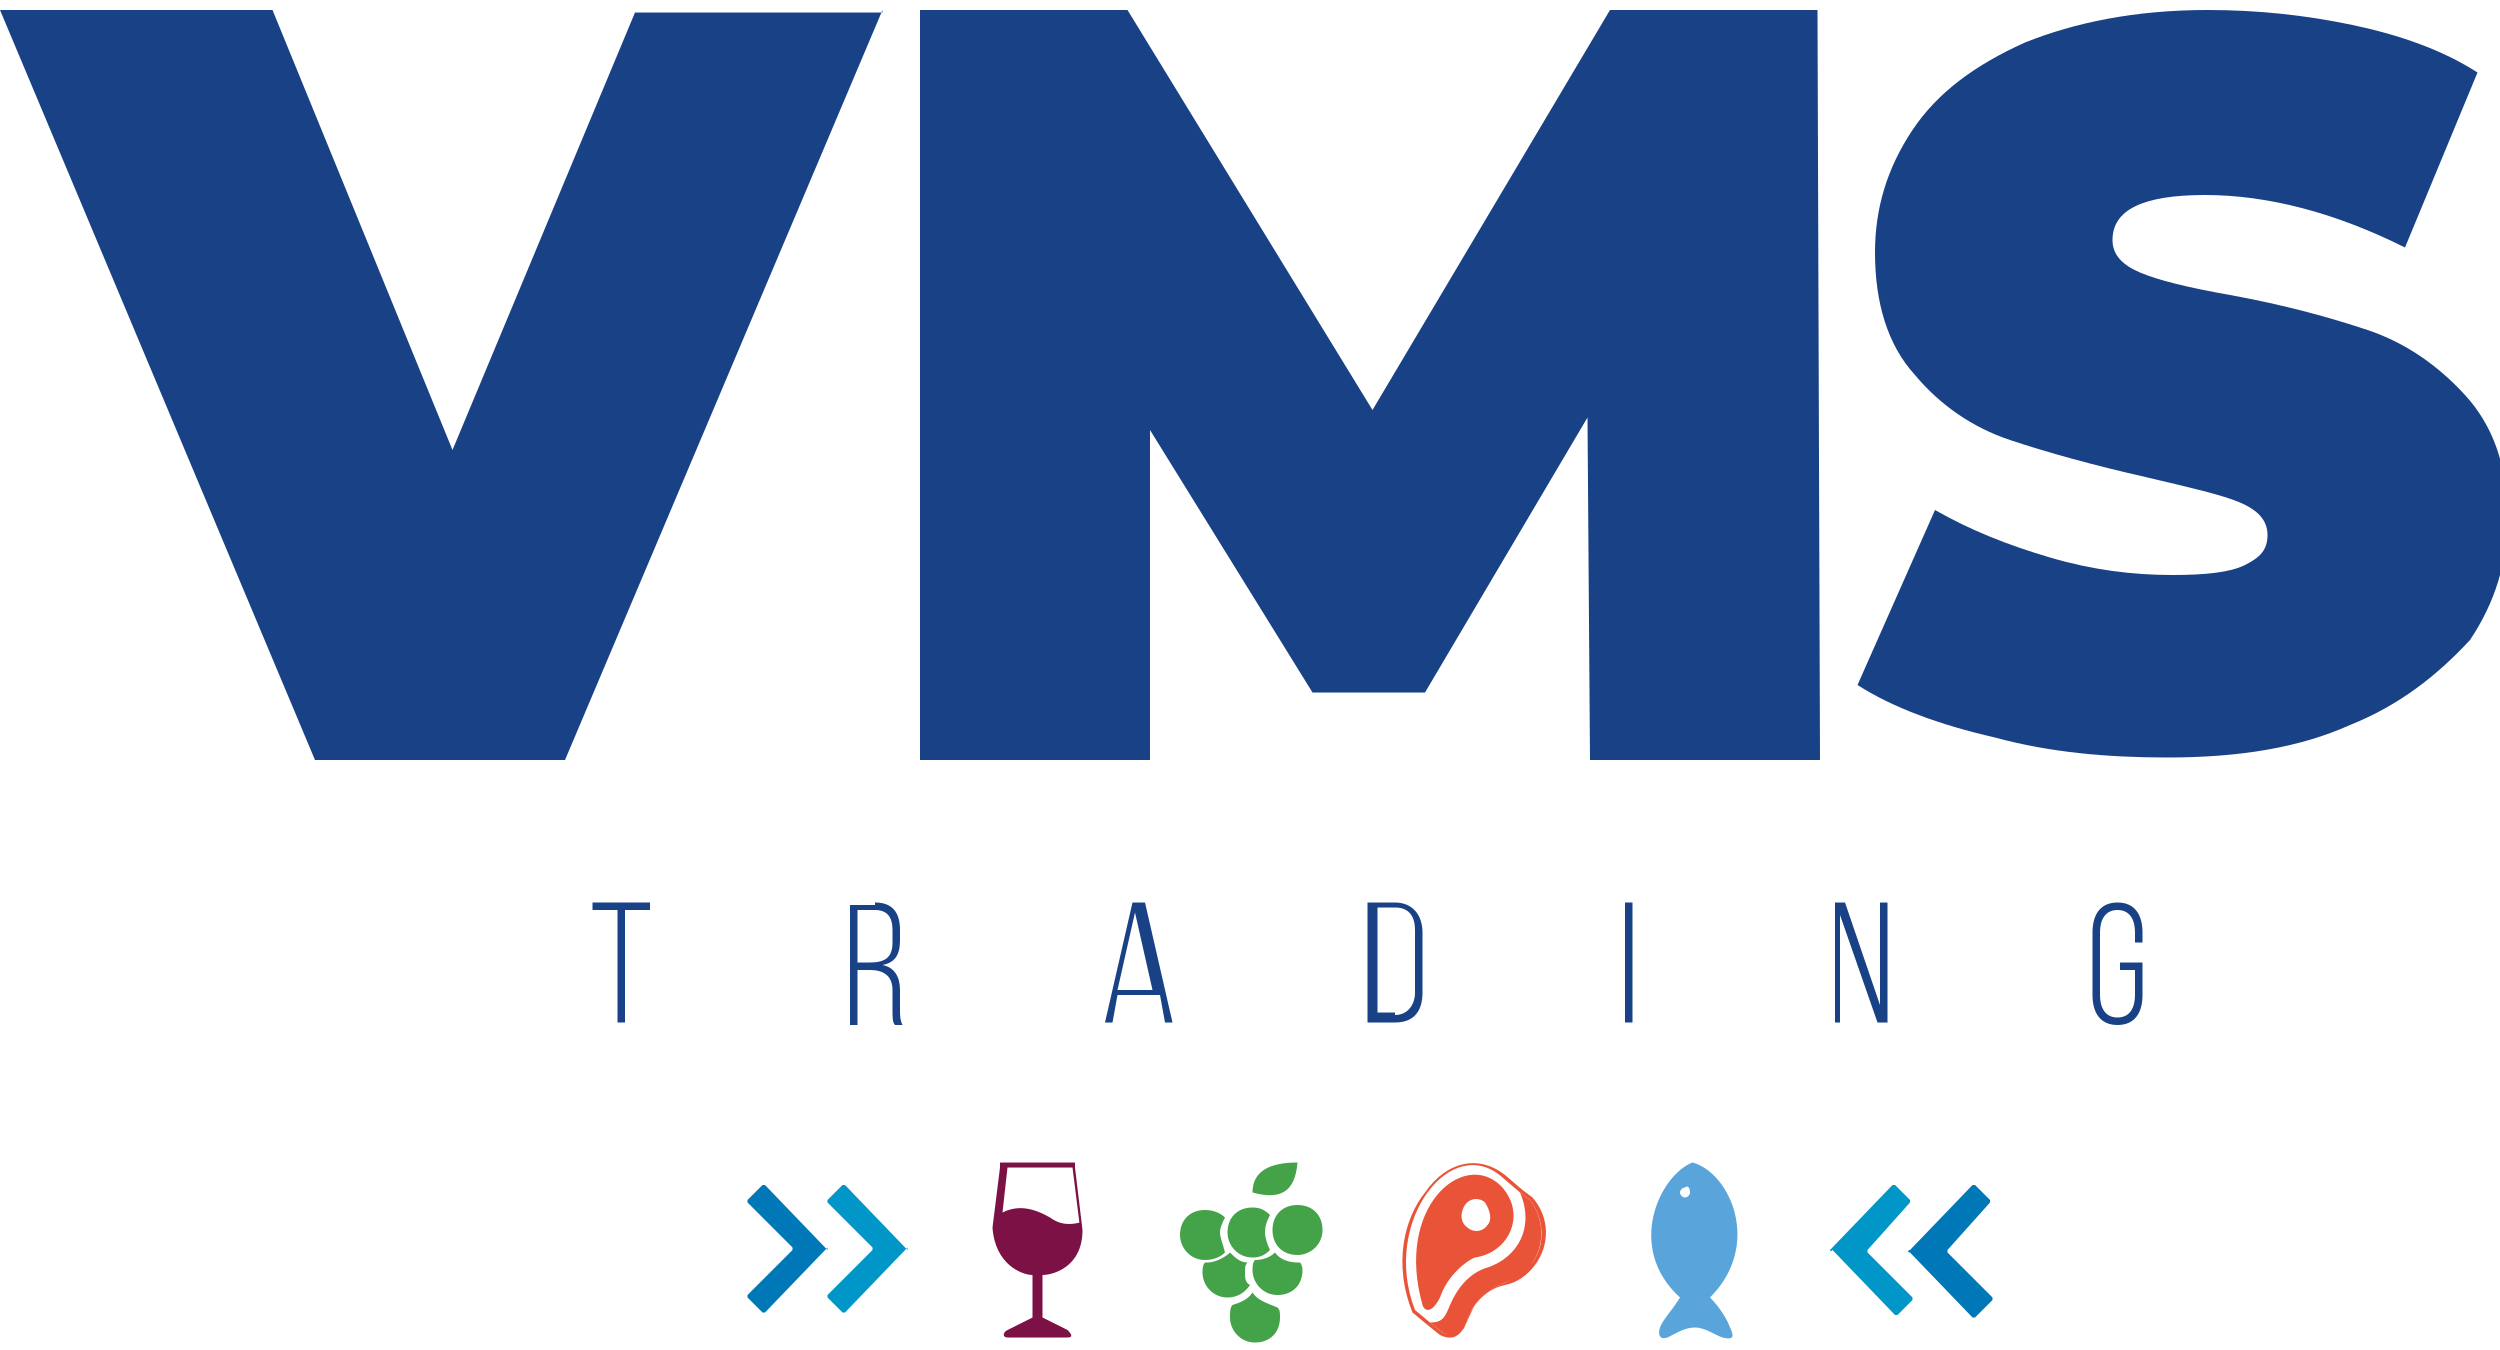
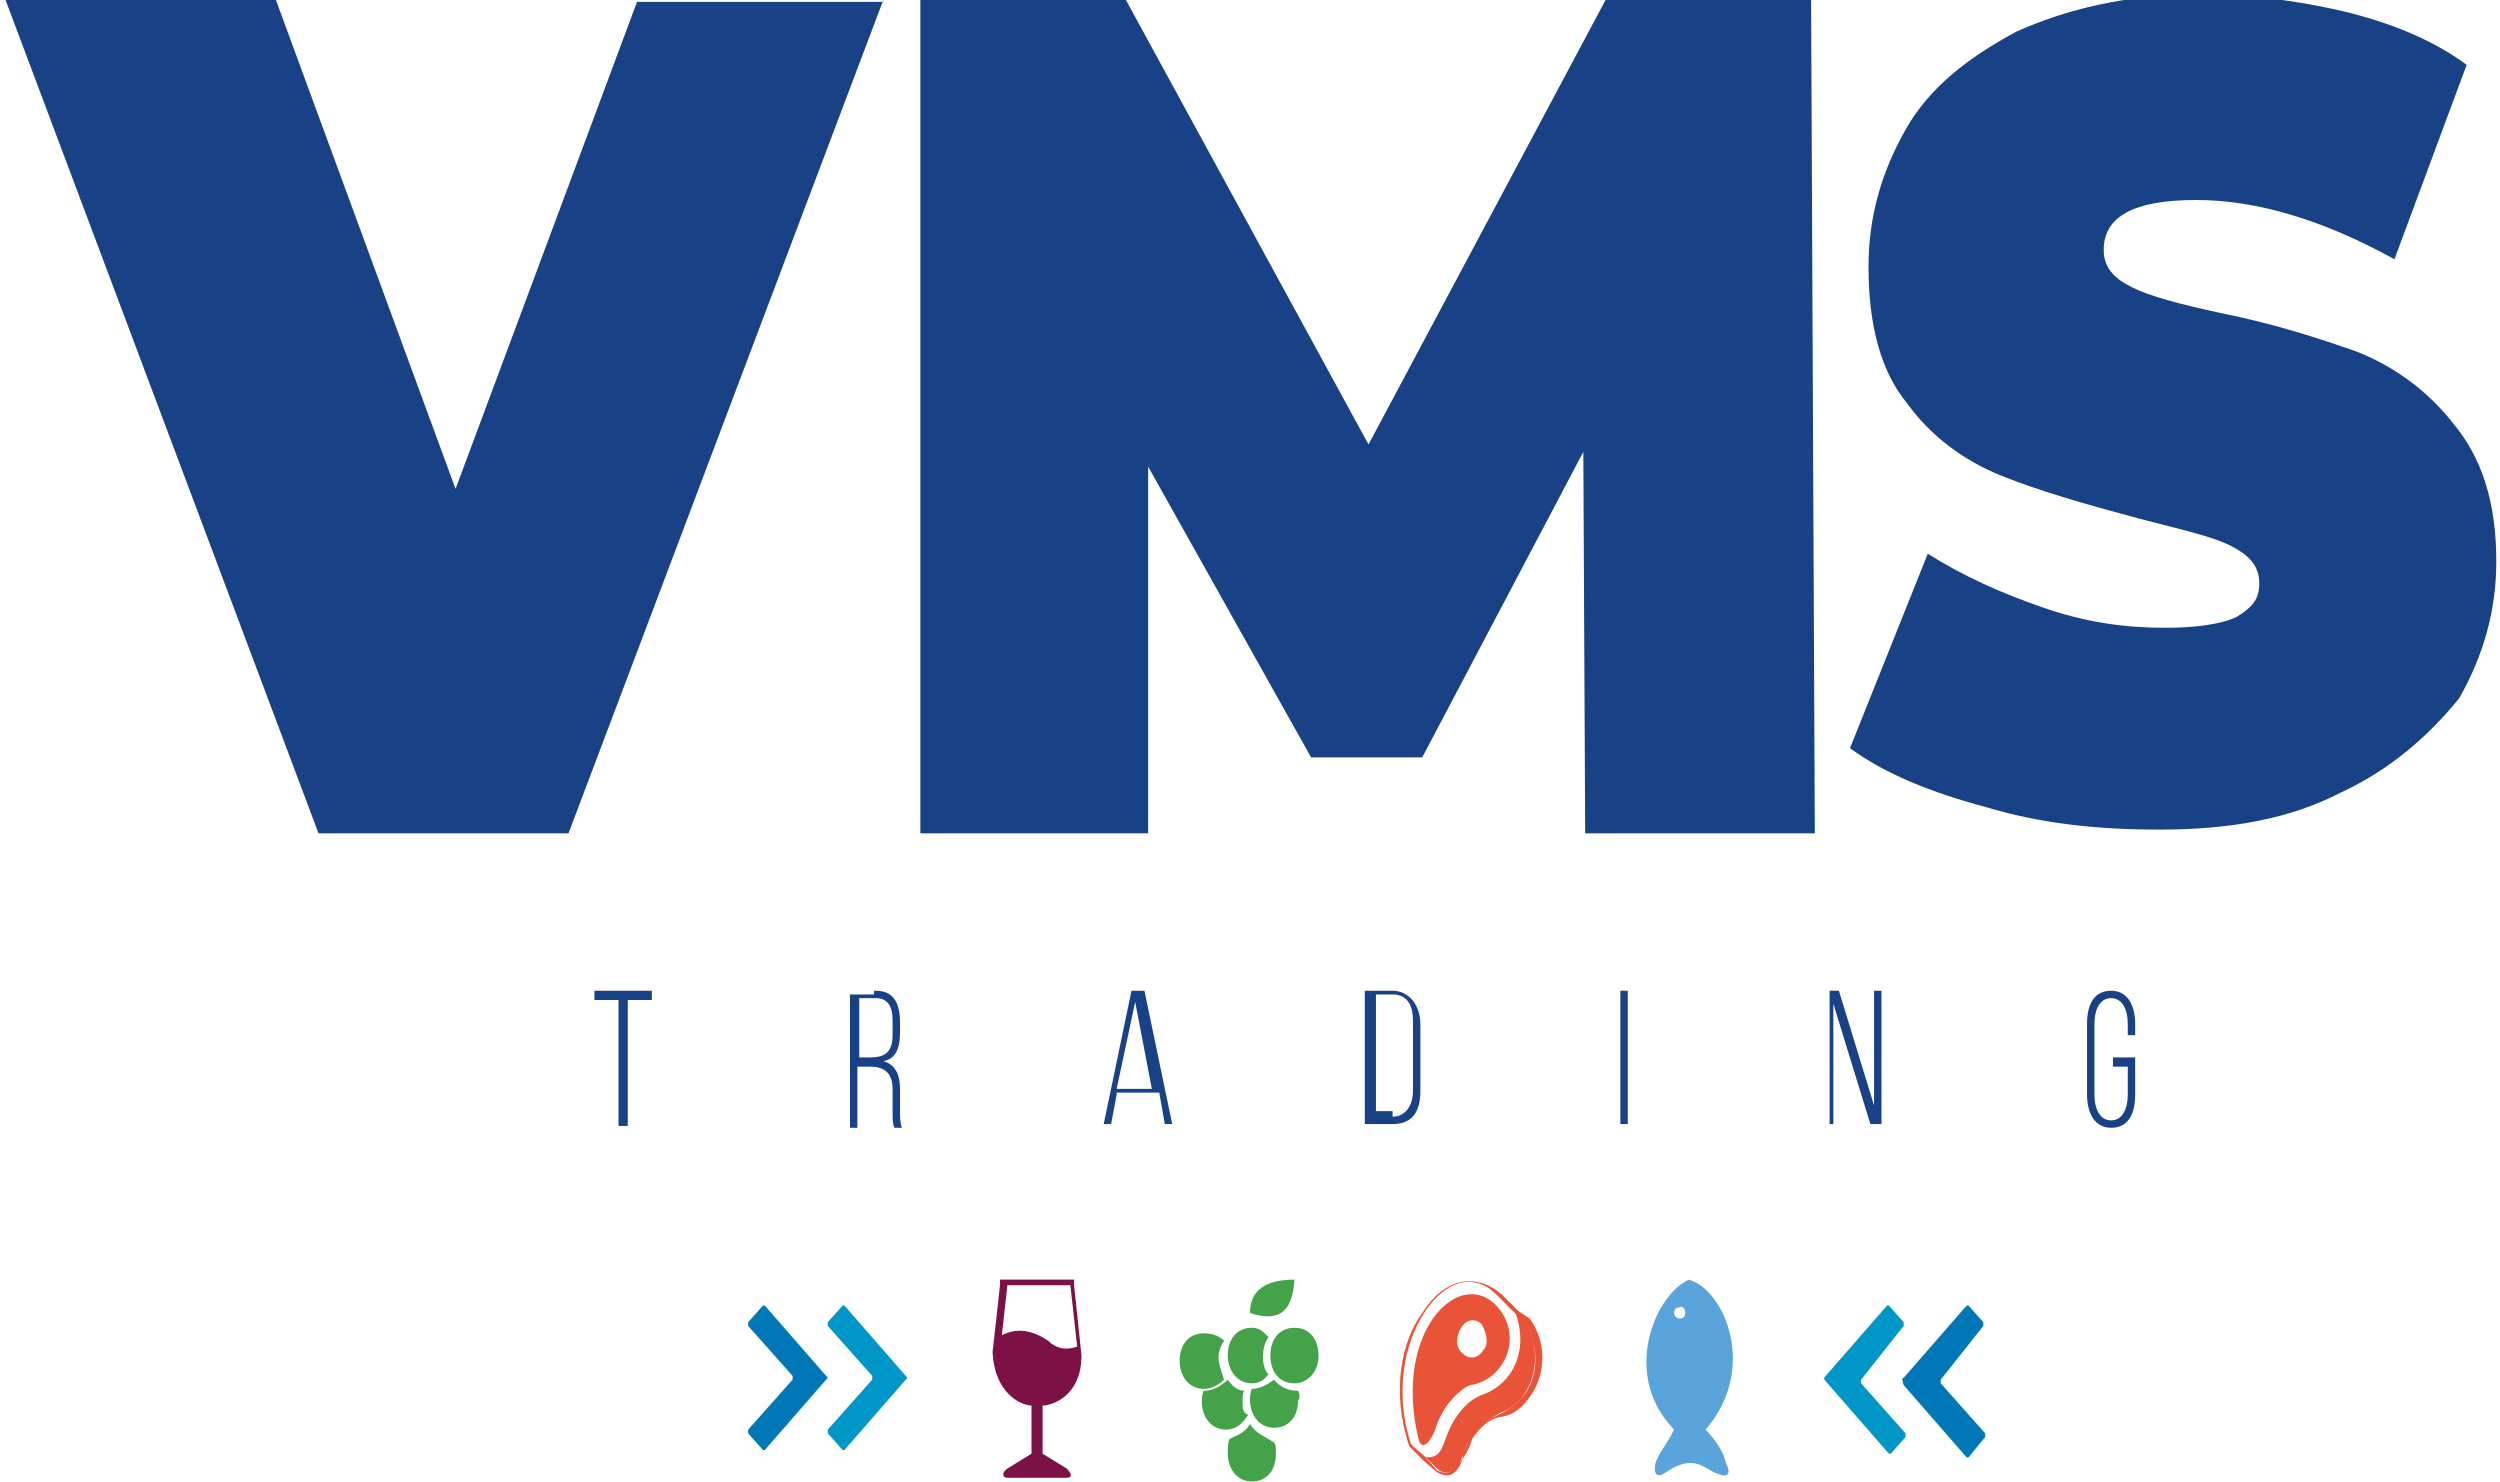
- <svg xmlns="http://www.w3.org/2000/svg" version="1.1" id="Capa_1" x="0px" y="0px" viewBox="0 0 100 54" style="enable-background:new 0 0 100 54;" xml:space="preserve">
+ <svg xmlns="http://www.w3.org/2000/svg" version="1.1" id="Capa_1" x="0px" y="0px" viewBox="0 0 135 80" style="enable-background:new 0 0 135 80;" xml:space="preserve">
  <style type="text/css">
	.st0{fill:#194185;}
	.st1{fill:#7C1145;}
	.st2{fill:#44A249;}
	.st3{fill:#58A4DB;}
	.st4{fill:#E95439;}
	.st5{fill:#0096C7;}
	.st6{fill:#0078B7;}
</style>
  <g>
    <g>
-       <path class="st0" d="M35.3,0.4l-12.7,30h-10L0,0.4h10.9L18.1,18l7.3-17.5H35.3z" />
-       <path class="st0" d="M63.6,30.4l-0.1-13.7l-6.5,11h-4.5L46,17.2v13.2h-9.2v-30h8.3l9.8,16l9.5-16h8.3l0.1,30H63.6z" />
-       <path class="st0" d="M79.8,29.5c-2.2-0.5-4.1-1.2-5.5-2.1l3.1-7c1.4,0.8,2.9,1.4,4.6,1.9c1.7,0.5,3.3,0.7,4.9,0.7    c1.3,0,2.3-0.1,2.9-0.4c0.6-0.3,0.9-0.6,0.9-1.2c0-0.6-0.4-1-1.1-1.3c-0.7-0.3-2-0.6-3.7-1c-2.2-0.5-4-1-5.5-1.5    c-1.5-0.5-2.8-1.4-3.8-2.6c-1.1-1.2-1.6-2.9-1.6-4.9c0-1.8,0.5-3.4,1.5-4.9c1-1.5,2.5-2.6,4.5-3.5c2-0.8,4.4-1.3,7.3-1.3    c2,0,3.9,0.2,5.8,0.6c1.9,0.4,3.6,1,5,1.9l-2.9,7c-2.8-1.4-5.5-2.1-8-2.1c-2.5,0-3.7,0.6-3.7,1.8c0,0.6,0.4,1,1.1,1.3    c0.7,0.3,1.9,0.6,3.6,0.9c2.2,0.4,4,0.9,5.5,1.4c1.5,0.5,2.8,1.4,3.9,2.6c1.1,1.2,1.7,2.8,1.7,4.9c0,1.8-0.5,3.4-1.5,4.9    C97.5,27,96,28.2,94,29c-2,0.9-4.4,1.3-7.3,1.3C84.3,30.3,82,30.1,79.8,29.5z" />
+       <path class="st0" d="M47.7,0l-17,45H17.2L0.3,0h14.6l9.7,26.4l9.8-26.3h13.3V0z" />
+       <path class="st0" d="M85.6,45l-0.1-20.6l-8.7,16.5h-6L62,25.2V45H49.7V0h11.1l13.1,24L86.7,0h11.1L98,45C98,45,85.6,45,85.6,45z" />
+       <path class="st0" d="M107.3,43.6c-3-0.8-5.5-1.8-7.4-3.2l4.2-10.5c1.9,1.2,3.9,2.1,6.2,2.9s4.4,1.1,6.6,1.1c1.7,0,3.1-0.2,3.9-0.6    c0.8-0.5,1.2-0.9,1.2-1.8s-0.5-1.5-1.5-2c-0.9-0.5-2.7-0.9-5-1.5c-3-0.8-5.4-1.5-7.4-2.3s-3.8-2.1-5.1-3.9    c-1.5-1.8-2.1-4.4-2.1-7.4c0-2.7,0.7-5.1,2-7.4s3.4-3.9,6-5.3c2.7-1.2,5.9-2,9.8-2c2.7,0,5.2,0.3,7.8,0.9c2.5,0.6,4.8,1.5,6.7,2.9    l-3.9,10.5c-3.8-2.1-7.4-3.2-10.7-3.2c-3.4,0-5,0.9-5,2.7c0,0.9,0.5,1.5,1.5,2s2.5,0.9,4.8,1.4c3,0.6,5.4,1.4,7.4,2.1    c2,0.8,3.8,2.1,5.2,3.9c1.5,1.8,2.3,4.2,2.3,7.4c0,2.7-0.7,5.1-2,7.4c-1.7,2.1-3.8,3.9-6.4,5.1c-2.7,1.4-5.9,2-9.8,2    C113.4,44.8,110.3,44.5,107.3,43.6z" />
    </g>
    <g>
      <g>
-         <path class="st1" d="M43.3,49.2L43.3,49.2L43.3,49.2l-0.3-2.5l0-0.2h-0.2h-1.3h-1.3h-0.2l0,0.2l-0.3,2.4l0,0l0,0     c0.1,1.5,1.2,1.9,1.6,1.9v1.7l-1,0.5c-0.2,0.1-0.2,0.3,0,0.3h1.2h1.2c0.2,0,0.2-0.1,0-0.3l-1-0.5v-1.7     C42.1,51,43.3,50.7,43.3,49.2z M40.1,48.5l0.2-1.8h1.3h1.3l0.3,2.4l0-0.2c-0.4,0.1-0.8,0.1-1.2-0.2     C41.3,48.3,40.7,48.2,40.1,48.5z" />
+         <path class="st1" d="M58.4,73.2L58.4,73.2L58.4,73.2L58,69.4v-0.3h-0.3H56h-1.7H54v0.3L53.6,73l0,0l0,0c0.1,2.3,1.6,2.9,2.1,2.9     v2.6l-1.3,0.8c-0.3,0.2-0.3,0.5,0,0.5H56h1.6c0.3,0,0.3-0.2,0-0.5l-1.3-0.8v-2.6C56.8,75.9,58.4,75.4,58.4,73.2z M54.1,72.1     l0.3-2.7h1.7h1.7l0.4,3.6v-0.3c-0.5,0.2-1.1,0.2-1.6-0.3C55.7,71.8,54.9,71.7,54.1,72.1z" />
        <g>
          <g>
-             <path class="st2" d="M49.8,50.9c0-0.2,0-0.3,0.1-0.4c-0.3,0-0.5-0.2-0.7-0.4c-0.2,0.2-0.6,0.4-0.9,0.4c0,0-0.1,0-0.1,0       c-0.1,0.1-0.1,0.3-0.1,0.4c0,0.5,0.4,1,1,1c0.4,0,0.7-0.2,0.9-0.5C49.8,51.3,49.8,51.1,49.8,50.9z" />
-             <path class="st2" d="M50.6,49.3c0-0.3,0.1-0.5,0.2-0.7c-0.2-0.2-0.4-0.3-0.7-0.3c-0.6,0-1,0.4-1,1c0,0.5,0.4,1,1,1       c0.3,0,0.5-0.1,0.7-0.3C50.7,49.8,50.6,49.5,50.6,49.3z" />
-             <path class="st2" d="M51.9,50.2c-0.6,0-1-0.4-1-1s0.4-1,1-1c0.6,0,1,0.4,1,1S52.4,50.2,51.9,50.2z" />
-             <path class="st2" d="M50.1,47.7c1.1,0.3,1.7,0,1.8-1.2C50.7,46.5,50.1,46.9,50.1,47.7z" />
-             <path class="st2" d="M50.1,51.7c-0.2,0.3-0.5,0.4-0.8,0.5c-0.1,0.1-0.1,0.3-0.1,0.5c0,0.5,0.4,1,1,1c0.6,0,1-0.4,1-1       c0-0.2,0-0.3-0.1-0.4C50.6,52.1,50.3,52,50.1,51.7z" />
-             <path class="st2" d="M52,50.5c0,0-0.1,0-0.1,0c-0.3,0-0.7-0.1-0.9-0.4c-0.2,0.2-0.5,0.3-0.8,0.3c-0.1,0.1-0.1,0.3-0.1,0.4       c0,0.5,0.4,1,1,1c0.6,0,1-0.4,1-1C52.1,50.8,52.1,50.6,52,50.5z" />
-             <path class="st2" d="M48.8,49.3c0-0.2,0.1-0.4,0.2-0.6c-0.2-0.2-0.5-0.3-0.8-0.3c-0.6,0-1,0.4-1,1c0,0.5,0.4,1,1,1       c0.3,0,0.6-0.1,0.8-0.3C48.9,49.7,48.8,49.5,48.8,49.3z" />
+             <path class="st2" d="M67.1,75.7c0-0.3,0-0.5,0.1-0.6c-0.4,0-0.7-0.3-0.9-0.6c-0.3,0.3-0.8,0.6-1.2,0.6H65       c-0.1,0.2-0.1,0.5-0.1,0.6c0,0.8,0.5,1.5,1.3,1.5c0.5,0,0.9-0.3,1.2-0.8C67.1,76.3,67.1,76,67.1,75.7z" />
+             <path class="st2" d="M68.2,73.3c0-0.5,0.1-0.8,0.3-1.1c-0.3-0.3-0.5-0.5-0.9-0.5c-0.8,0-1.3,0.6-1.3,1.5c0,0.8,0.5,1.5,1.3,1.5       c0.4,0,0.7-0.2,0.9-0.5C68.3,74.1,68.2,73.6,68.2,73.3z" />
+             <path class="st2" d="M69.9,74.7c-0.8,0-1.3-0.6-1.3-1.5s0.5-1.5,1.3-1.5s1.3,0.6,1.3,1.5S70.6,74.7,69.9,74.7z" />
+             <path class="st2" d="M67.5,70.9c1.5,0.5,2.3,0,2.4-1.8C68.3,69.1,67.5,69.7,67.5,70.9z" />
+             <path class="st2" d="M67.5,76.9c-0.3,0.5-0.7,0.6-1.1,0.8c-0.1,0.2-0.1,0.5-0.1,0.8c0,0.8,0.5,1.5,1.3,1.5       c0.8,0,1.3-0.6,1.3-1.5c0-0.3,0-0.5-0.1-0.6C68.2,77.5,67.8,77.4,67.5,76.9z" />
+             <path class="st2" d="M70.1,75.1h-0.1c-0.4,0-0.9-0.2-1.2-0.6C68.4,74.8,68,75,67.6,75c-0.1,0.2-0.1,0.5-0.1,0.6       c0,0.8,0.5,1.5,1.3,1.5c0.8,0,1.3-0.6,1.3-1.5C70.2,75.6,70.2,75.3,70.1,75.1z" />
+             <path class="st2" d="M65.8,73.3c0-0.3,0.1-0.6,0.3-0.9C65.8,72.1,65.4,72,65,72c-0.8,0-1.3,0.6-1.3,1.5c0,0.8,0.5,1.5,1.3,1.5       c0.4,0,0.8-0.2,1.1-0.5C65.9,73.9,65.8,73.6,65.8,73.3z" />
          </g>
        </g>
-         <path class="st3" d="M67.2,51.9c-0.3,0.5-0.7,0.9-0.8,1.2c-0.1,0.3,0,0.5,0.3,0.4c0.4-0.2,0.7-0.4,1.1-0.4c0.4,0,0.8,0.3,1.1,0.4     c0.4,0.1,0.5,0,0.3-0.4c-0.1-0.3-0.4-0.8-0.8-1.2c2.1-2.1,0.8-5-0.7-5.4C66.4,47,65,49.9,67.2,51.9z M67.6,47.7     c0,0.1-0.1,0.2-0.2,0.2c-0.1,0-0.2-0.1-0.2-0.2s0.1-0.2,0.2-0.2C67.5,47.4,67.6,47.5,67.6,47.7z" />
+         <path class="st3" d="M90.4,77.2C90,78,89.5,78.6,89.4,79c-0.1,0.5,0,0.8,0.4,0.6c0.5-0.3,0.9-0.6,1.5-0.6s1.1,0.5,1.5,0.6     c0.5,0.2,0.7,0,0.4-0.6c-0.1-0.5-0.5-1.2-1.1-1.8c2.8-3.2,1.1-7.5-0.9-8.1C89.4,69.9,87.5,74.2,90.4,77.2z M91,70.9     c0,0.2-0.1,0.3-0.3,0.3s-0.3-0.2-0.3-0.3c0-0.2,0.1-0.3,0.3-0.3C90.8,70.5,91,70.6,91,70.9z" />
        <g>
-           <path class="st4" d="M57.2,52.9c0.5,0,0.6-0.2,0.8-0.7c0.3-0.7,0.8-1.3,1.5-1.5c1.2-0.4,1.9-1.6,1.3-3l0.4,0.3      c0.9,1.2,0.4,2.9-1,3.3c-0.7,0.3-1.3,0.8-1.5,1.5c-0.2,0.5-0.5,0.7-1,0.5L57.2,52.9z" />
-           <path class="st4" d="M60,47.4c-1.5-1.4-4.2,0.9-3.1,4.8c0.1,0.3,0.4,0.3,0.7-0.3c0.3-0.9,1.1-1.5,1.4-1.6      C60.4,50.1,61.1,48.5,60,47.4z M59.5,49c-0.2,0.3-0.6,0.3-0.8,0.1c-0.3-0.2-0.3-0.6-0.1-0.9c0.2-0.3,0.6-0.3,0.8-0.1      C59.6,48.4,59.7,48.8,59.5,49z" />
-           <path class="st4" d="M57.1,47.7c0.8-1.1,2-1.5,3-0.6l0.7,0.6l0.4,0.3c0.6,0.8,0.6,1.8,0.1,2.5c-0.3,0.3-0.6,0.6-1.1,0.8      c-0.5,0.2-0.9,0.5-1.2,0.9c-0.1,0.2-0.3,0.4-0.3,0.6c0,0.1-0.1,0.2-0.2,0.3c-0.2,0.3-0.5,0.3-0.8,0.2l0,0l-0.5-0.4l-0.6-0.5      C55.9,50.6,56.3,48.8,57.1,47.7 M57,47.7c-0.8,1-1.3,2.8-0.5,4.8l0,0l0,0l0.6,0.5l0.5,0.4l0,0l0,0l0,0c0.4,0.2,0.7,0.1,0.9-0.2      c0.1-0.1,0.1-0.2,0.2-0.4c0.1-0.2,0.2-0.4,0.3-0.6c0.3-0.4,0.7-0.7,1.2-0.8c0.5-0.1,0.9-0.4,1.2-0.8c0.6-0.8,0.6-1.9-0.1-2.7      l0,0l0,0l-0.4-0.3L60.2,47C59.2,46.2,57.9,46.4,57,47.7L57,47.7z" />
+           <path class="st4" d="M77,78.7c0.7,0,0.8-0.3,1.1-1.1c0.4-1.1,1.1-2,2-2.3c1.6-0.6,2.5-2.4,1.7-4.5l0.5,0.5      c1.2,1.8,0.5,4.4-1.3,5c-0.9,0.5-1.7,1.2-2,2.3c-0.3,0.8-0.7,1.1-1.3,0.8L77,78.7z" />
+           <path class="st4" d="M80.8,70.5c-2-2.1-5.6,1.4-4.2,7.2c0.1,0.5,0.5,0.5,0.9-0.5c0.4-1.4,1.5-2.3,1.9-2.4      C81.3,74.5,82.3,72.1,80.8,70.5z M80.1,72.9c-0.3,0.5-0.8,0.5-1.1,0.2c-0.4-0.3-0.4-0.9-0.1-1.4c0.3-0.5,0.8-0.5,1.1-0.2      C80.3,72,80.4,72.6,80.1,72.9z" />
+           <path class="st4" d="M76.9,70.9c1.1-1.7,2.7-2.3,4-0.9l0.9,0.9l0.5,0.5c0.8,1.2,0.8,2.7,0.1,3.8c-0.4,0.5-0.8,0.9-1.5,1.2      c-0.7,0.3-1.2,0.8-1.6,1.4C79.3,78,79,78.3,79,78.6c0,0.2-0.1,0.3-0.3,0.5c-0.3,0.5-0.7,0.5-1.1,0.3l0,0L77,78.7L76.2,78      C75.3,75.3,75.8,72.6,76.9,70.9 M76.8,70.9c-1.1,1.5-1.7,4.2-0.7,7.2l0,0l0,0l0.8,0.8l0.7,0.6l0,0l0,0l0,0      c0.5,0.3,0.9,0.2,1.2-0.3c0.1-0.2,0.1-0.3,0.3-0.6s0.3-0.6,0.4-0.9c0.4-0.6,0.9-1.1,1.6-1.2s1.2-0.6,1.6-1.2      c0.8-1.2,0.8-2.9-0.1-4.1l0,0l0,0L82,70.8l-0.9-0.9C79.7,68.7,78,69,76.8,70.9L76.8,70.9z" />
        </g>
      </g>
      <g>
-         <path class="st5" d="M36.3,50l-2.5-2.6c0,0-0.1,0-0.1,0l-0.6,0.6c0,0,0,0.1,0,0.1l1.8,1.8c0,0,0,0.1,0,0.1l-1.8,1.8     c0,0,0,0.1,0,0.1l0.6,0.6c0,0,0.1,0,0.1,0l2.5-2.6C36.3,50.1,36.3,50,36.3,50z" />
-         <path class="st6" d="M33.1,50l-2.5-2.6c0,0-0.1,0-0.1,0l-0.6,0.6c0,0,0,0.1,0,0.1l1.8,1.8c0,0,0,0.1,0,0.1l-1.8,1.8     c0,0,0,0.1,0,0.1l0.6,0.6c0,0,0.1,0,0.1,0l2.5-2.6C33.1,50.1,33.1,50,33.1,50z" />
+         <path class="st5" d="M49,74.4l-3.4-3.9h-0.1l-0.8,0.9v0.2l2.4,2.7v0.2l-2.4,2.7v0.2l0.8,0.9h0.1l3.4-3.9C49,74.5,49,74.4,49,74.4     z" />
+         <path class="st6" d="M44.7,74.4l-3.4-3.9h-0.1l-0.8,0.9v0.2l2.4,2.7v0.2l-2.4,2.7v0.2l0.8,0.9h0.1l3.4-3.9     C44.7,74.5,44.7,74.4,44.7,74.4z" />
      </g>
      <g>
-         <path class="st6" d="M76.4,50l2.5-2.6c0,0,0.1,0,0.1,0l0.6,0.6c0,0,0,0.1,0,0.1L77.9,50c0,0,0,0.1,0,0.1l1.8,1.8c0,0,0,0.1,0,0.1     L79,52.7c0,0-0.1,0-0.1,0l-2.5-2.6C76.3,50.1,76.3,50,76.4,50z" />
-         <path class="st5" d="M73.2,50l2.5-2.6c0,0,0.1,0,0.1,0l0.6,0.6c0,0,0,0.1,0,0.1L74.7,50c0,0,0,0.1,0,0.1l1.8,1.8c0,0,0,0.1,0,0.1     l-0.6,0.6c0,0-0.1,0-0.1,0l-2.5-2.6C73.2,50.1,73.2,50,73.2,50z" />
+         <path class="st6" d="M102.8,74.4l3.4-3.9h0.1l0.8,0.9v0.2l-2.3,2.9v0.2l2.4,2.7v0.2l-0.9,1.1h-0.1l-3.4-3.9     C102.7,74.5,102.7,74.4,102.8,74.4z" />
+         <path class="st5" d="M98.5,74.4l3.4-3.9h0.1l0.8,0.9v0.2l-2.3,2.9v0.2l2.4,2.7v0.2l-0.8,0.9H102l-3.4-3.9     C98.5,74.5,98.5,74.4,98.5,74.4z" />
      </g>
    </g>
    <g>
-       <path class="st0" d="M24.7,40.9v-4.5h-1v-0.3H26v0.3h-1v4.5H24.7z" />
-       <path class="st0" d="M35,36.1c0.7,0,1,0.4,1,1.1v0.4c0,0.6-0.2,0.9-0.7,1c0.5,0.1,0.7,0.5,0.7,1v0.8c0,0.2,0,0.4,0.1,0.6h-0.3    c-0.1-0.1-0.1-0.3-0.1-0.6v-0.8c0-0.6-0.4-0.8-0.9-0.8h-0.5v2.2H34v-4.8H35z M34.8,38.5c0.6,0,0.9-0.2,0.9-0.8v-0.5    c0-0.5-0.2-0.8-0.7-0.8h-0.7v2.1H34.8z" />
-       <path class="st0" d="M44.7,39.8l-0.2,1.1h-0.3l1.1-4.8h0.5l1.1,4.8h-0.3l-0.2-1.1H44.7z M44.7,39.6h1.4l-0.7-3.1L44.7,39.6z" />
-       <path class="st0" d="M55.8,36.1c0.7,0,1.1,0.5,1.1,1.2v2.4c0,0.7-0.3,1.2-1.1,1.2h-1.1v-4.8H55.8z M55.8,40.6    c0.5,0,0.8-0.4,0.8-0.9v-2.5c0-0.5-0.2-0.9-0.8-0.9h-0.7v4.2H55.8z" />
-       <path class="st0" d="M65.3,36.1v4.8H65v-4.8H65.3z" />
-       <path class="st0" d="M73.7,40.9h-0.3v-4.8h0.4l1.4,4.1v-4.1h0.3v4.8h-0.4l-1.5-4.3V40.9z" />
-       <path class="st0" d="M85.7,37.3v0.4h-0.3v-0.4c0-0.5-0.2-0.9-0.7-0.9c-0.5,0-0.7,0.4-0.7,0.9v2.5c0,0.5,0.2,0.9,0.7,0.9    c0.5,0,0.7-0.4,0.7-0.9v-1h-0.6v-0.3h0.9v1.3c0,0.7-0.3,1.2-1,1.2c-0.7,0-1-0.5-1-1.2v-2.5c0-0.7,0.3-1.2,1-1.2    C85.4,36.1,85.7,36.6,85.7,37.3z" />
+       <path class="st0" d="M33.4,60.7V54h-1.3v-0.5h3.1V54h-1.3v6.8H33.4z" />
+       <path class="st0" d="M47.3,53.5c0.9,0,1.3,0.6,1.3,1.7v0.6c0,0.9-0.3,1.4-0.9,1.5c0.7,0.2,0.9,0.8,0.9,1.5V60c0,0.3,0,0.6,0.1,0.9    h-0.4c-0.1-0.2-0.1-0.5-0.1-0.9v-1.2c0-0.9-0.5-1.2-1.2-1.2h-0.7v3.3h-0.4v-7.2h1.3V53.5z M47,57.1c0.8,0,1.2-0.3,1.2-1.2v-0.8    c0-0.8-0.3-1.2-0.9-1.2h-0.9v3.2H47z" />
+       <path class="st0" d="M60.3,59.1L60,60.7h-0.4l1.5-7.2h0.7l1.5,7.2h-0.4l-0.3-1.7H60.3z M60.3,58.8h1.9l-0.9-4.7L60.3,58.8z" />
+       <path class="st0" d="M75.2,53.5c0.9,0,1.5,0.8,1.5,1.8v3.6c0,1.1-0.4,1.8-1.5,1.8h-1.5v-7.2C73.7,53.5,75.2,53.5,75.2,53.5z     M75.2,60.3c0.7,0,1.1-0.6,1.1-1.4v-3.8c0-0.8-0.3-1.4-1.1-1.4h-0.9v6.3h0.9V60.3z" />
+       <path class="st0" d="M87.9,53.5v7.2h-0.4v-7.2H87.9z" />
+       <path class="st0" d="M99.2,60.7h-0.4v-7.2h0.5l1.9,6.2v-6.2h0.4v7.2H101l-2-6.5v6.5H99.2z" />
+       <path class="st0" d="M115.3,55.3v0.6h-0.4v-0.6c0-0.8-0.3-1.4-0.9-1.4s-0.9,0.6-0.9,1.4v3.8c0,0.8,0.3,1.4,0.9,1.4    s0.9-0.6,0.9-1.4v-1.5h-0.8v-0.5h1.2v2c0,1.1-0.4,1.8-1.3,1.8s-1.3-0.8-1.3-1.8v-3.8c0-1.1,0.4-1.8,1.3-1.8    C114.9,53.5,115.3,54.3,115.3,55.3z" />
    </g>
  </g>
</svg>
